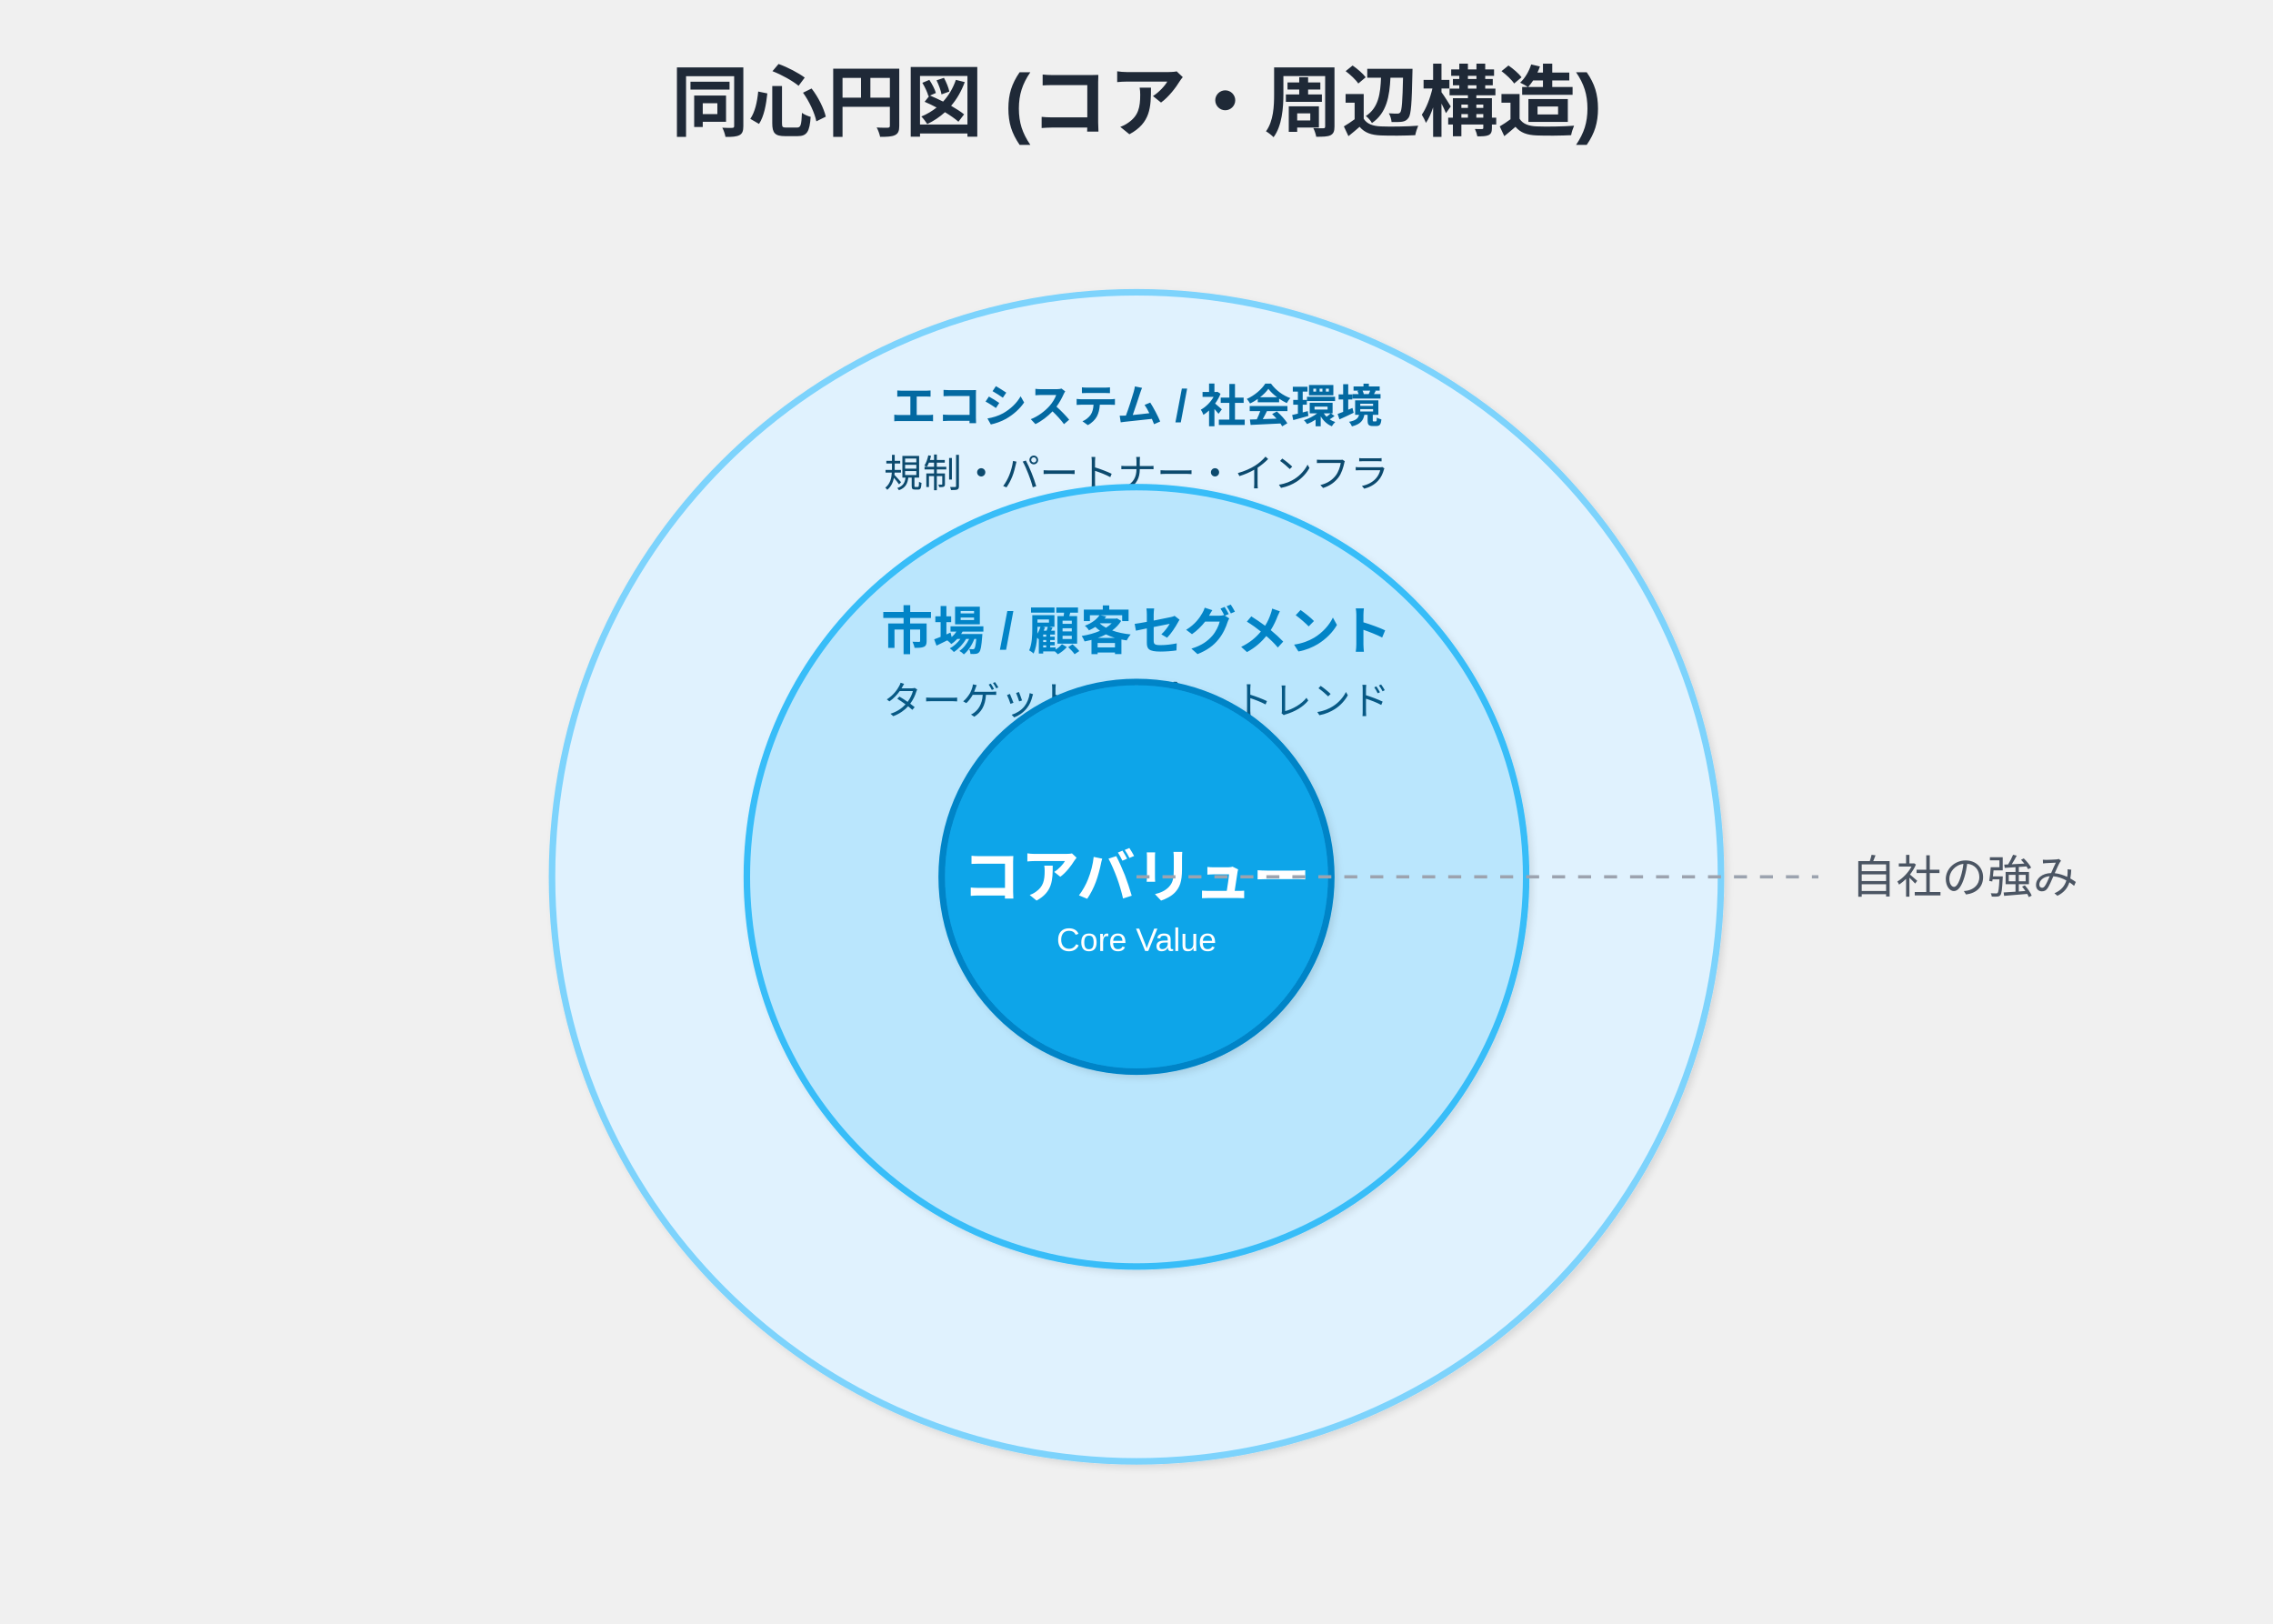
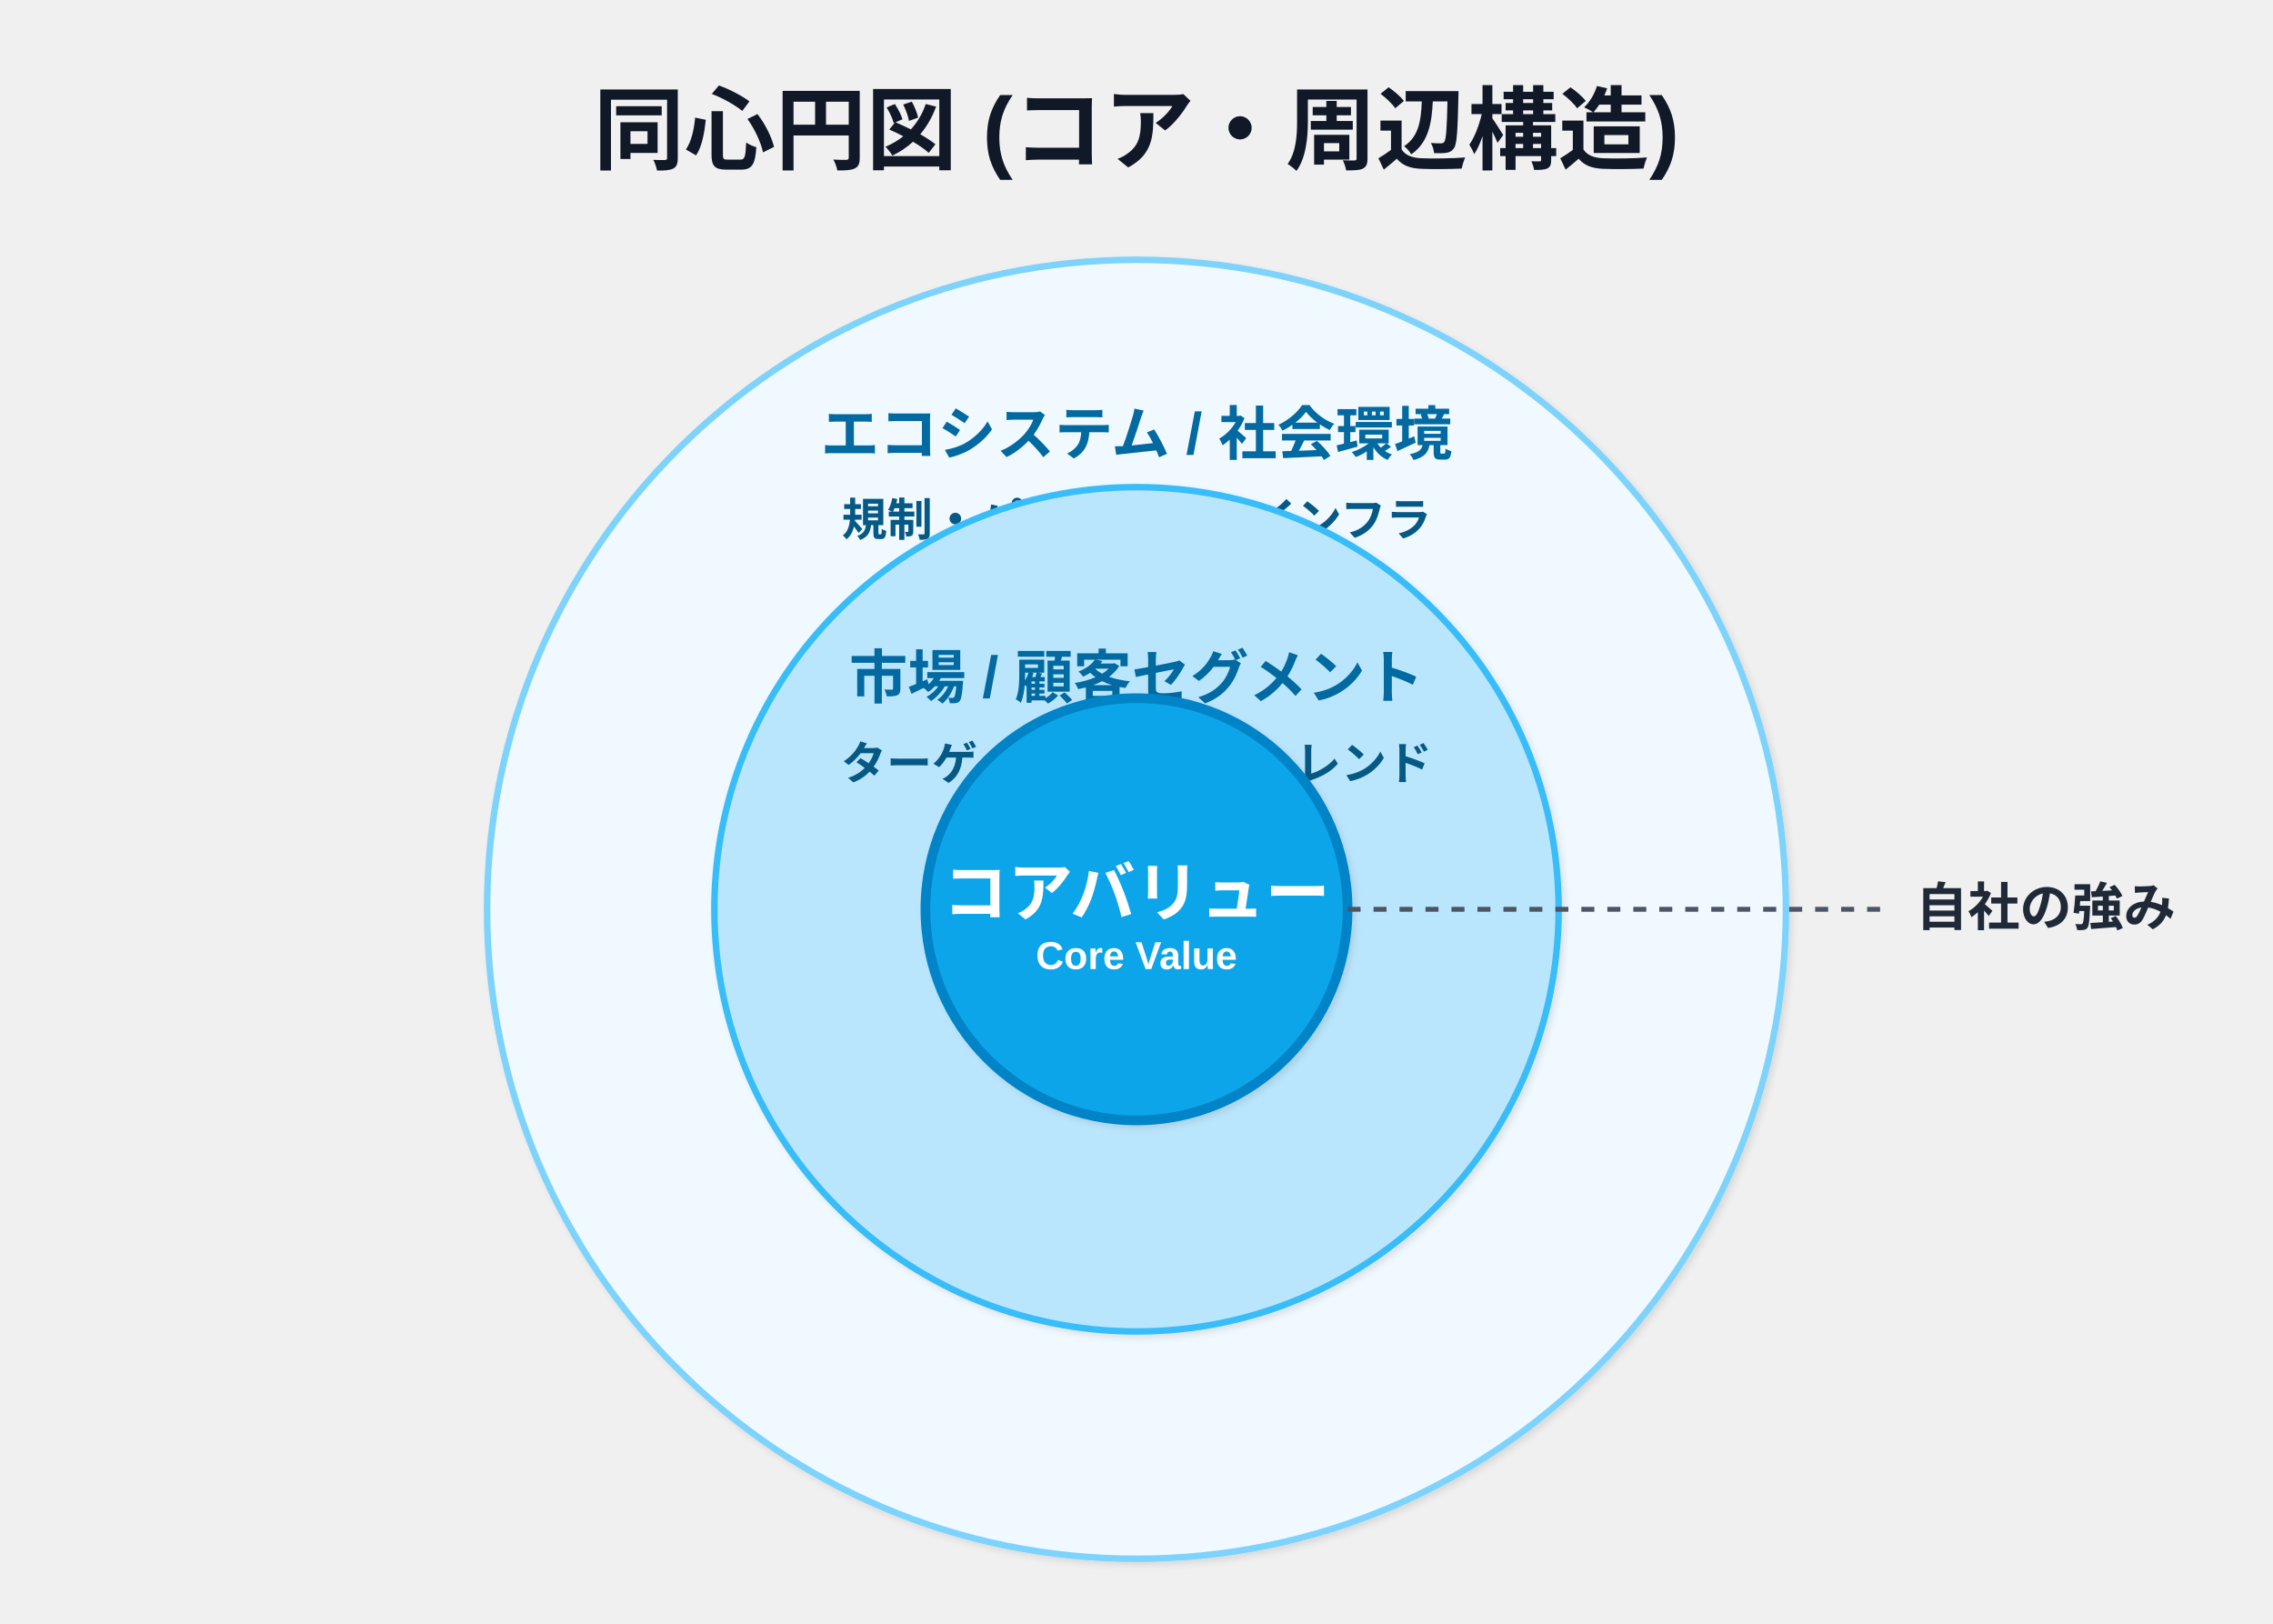
<svg xmlns="http://www.w3.org/2000/svg" width="700" height="500">
  <defs>
    <filter id="shadow" x="-20%" y="-20%" width="140%" height="140%">
      <feDropShadow dx="1" dy="1" stdDeviation="1" flood-color="#000000" flood-opacity="0.1" />
    </filter>
  </defs>
-   <text x="350" y="40" font-family="Arial, sans-serif" font-size="24" font-weight="bold" text-anchor="middle" fill="#1F2937">同心円図 (コア・周辺構造)</text>
-   <circle cx="350" cy="270" r="180" fill="#E0F2FE" stroke="#7DD3FC" stroke-width="2" filter="url(#shadow)" />
-   <text x="350" y="130" font-family="Arial, sans-serif" font-size="14" font-weight="bold" text-anchor="middle" fill="#0369A1">エコシステム / 社会環境</text>
-   <text x="350" y="150" font-family="Arial, sans-serif" font-size="12" text-anchor="middle" fill="#0C4A6E">規制・パートナー・インフラ</text>
-   <circle cx="350" cy="270" r="120" fill="#BAE6FD" stroke="#38BDF8" stroke-width="2" filter="url(#shadow)" />
-   <text x="350" y="200" font-family="Arial, sans-serif" font-size="16" font-weight="bold" text-anchor="middle" fill="#0284C7">市場 / 顧客セグメント</text>
-   <text x="350" y="220" font-family="Arial, sans-serif" font-size="12" text-anchor="middle" fill="#075985">ターゲット・競合・トレンド</text>
-   <circle cx="350" cy="270" r="60" fill="#0EA5E9" stroke="#0284C7" stroke-width="2" filter="url(#shadow)" />
-   <text x="350" y="270" font-family="Arial, sans-serif" font-size="18" font-weight="bold" text-anchor="middle" dominant-baseline="middle" fill="white">コアバリュー</text>
-   <text x="350" y="290" font-family="Arial, sans-serif" font-size="10" text-anchor="middle" dominant-baseline="middle" fill="white">Core Value</text>
-   <line x1="350" y1="270" x2="560" y2="270" stroke="#9CA3AF" stroke-width="1" stroke-dasharray="4" />
-   <text x="570" y="275" font-family="Arial, sans-serif" font-size="14" fill="#4B5563">自社の強み</text>
+   <text x="350" y="50" font-family="Arial, sans-serif" font-size="28" font-weight="bold" text-anchor="middle" fill="#111827">同心円図 (コア・周辺構造)</text>
+   <circle cx="350" cy="280" r="200" fill="#F0F9FF" stroke="#7DD3FC" stroke-width="2" filter="url(#shadow)" />
+   <text x="350" y="140" font-family="Arial, sans-serif" font-size="18" font-weight="bold" text-anchor="middle" fill="#0369A1">エコシステム / 社会環境</text>
+   <text x="350" y="165" font-family="Arial, sans-serif" font-size="14" font-weight="bold" text-anchor="middle" fill="#075985">規制・パートナー・インフラ</text>
+   <circle cx="350" cy="280" r="130" fill="#BAE6FD" stroke="#38BDF8" stroke-width="2" filter="url(#shadow)" />
+   <text x="350" y="215" font-family="Arial, sans-serif" font-size="18" font-weight="bold" text-anchor="middle" fill="#0369A1">市場 / 顧客セグメント</text>
+   <text x="350" y="240" font-family="Arial, sans-serif" font-size="14" font-weight="bold" text-anchor="middle" fill="#075985">ターゲット・競合・トレンド</text>
+   <circle cx="350" cy="280" r="65" fill="#0EA5E9" stroke="#0284C7" stroke-width="3" filter="url(#shadow)" />
+   <text x="350" y="275" font-family="Arial, sans-serif" font-size="20" font-weight="bold" text-anchor="middle" dominant-baseline="middle" fill="white">コアバリュー</text>
+   <text x="350" y="295" font-family="Arial, sans-serif" font-size="12" font-weight="bold" text-anchor="middle" dominant-baseline="middle" fill="white">Core Value</text>
+   <line x1="415" y1="280" x2="580" y2="280" stroke="#4B5563" stroke-width="1.5" stroke-dasharray="4" />
+   <text x="590" y="285" font-family="Arial, sans-serif" font-size="16" font-weight="bold" fill="#1F2937">自社の強み</text>
</svg>
